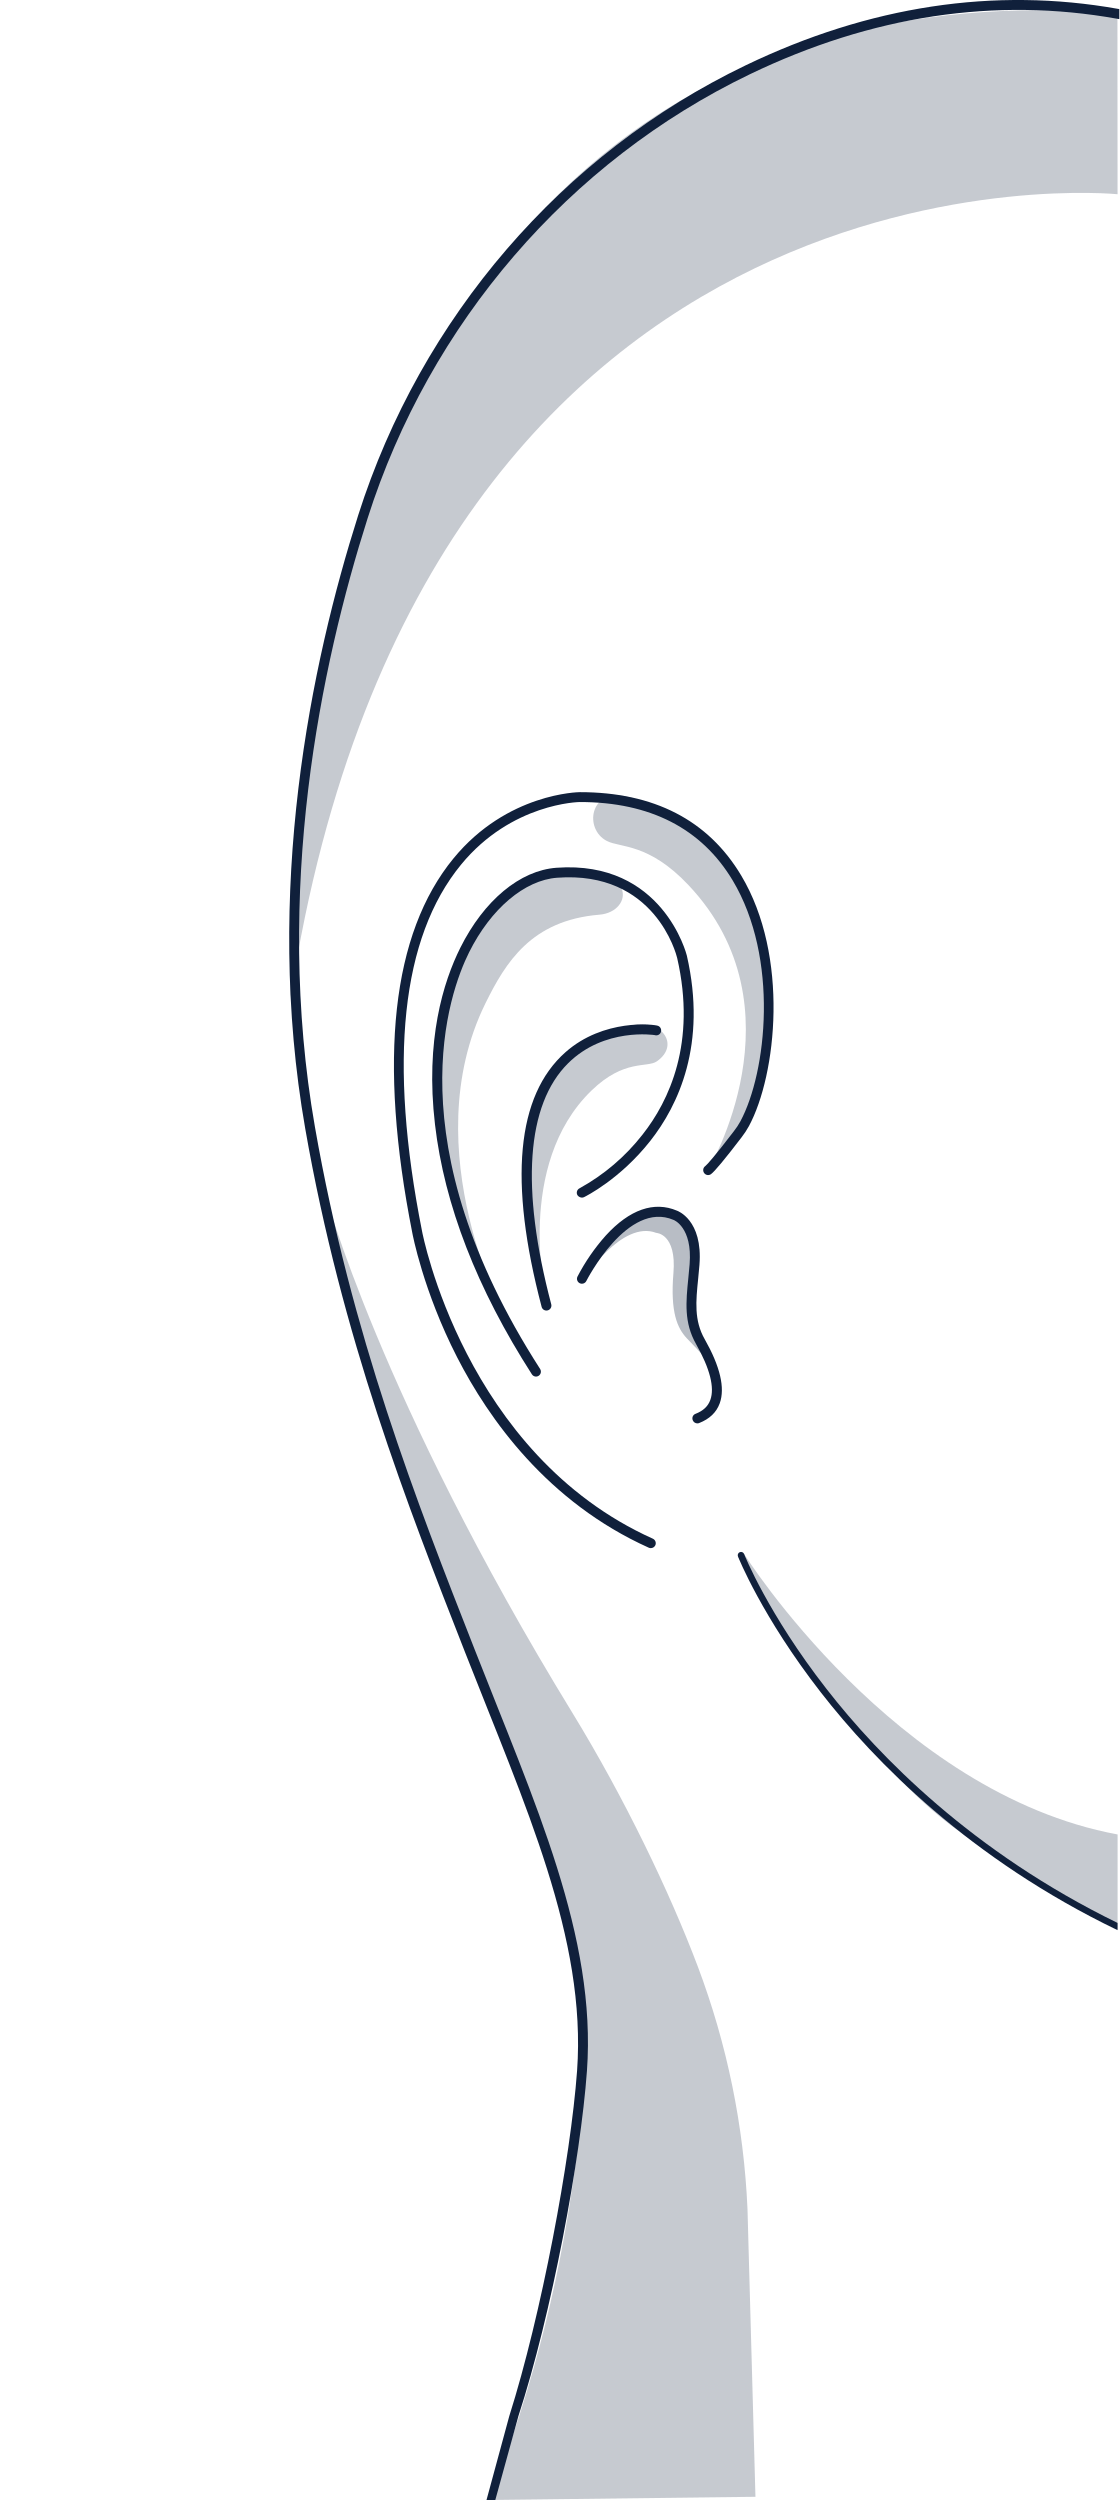
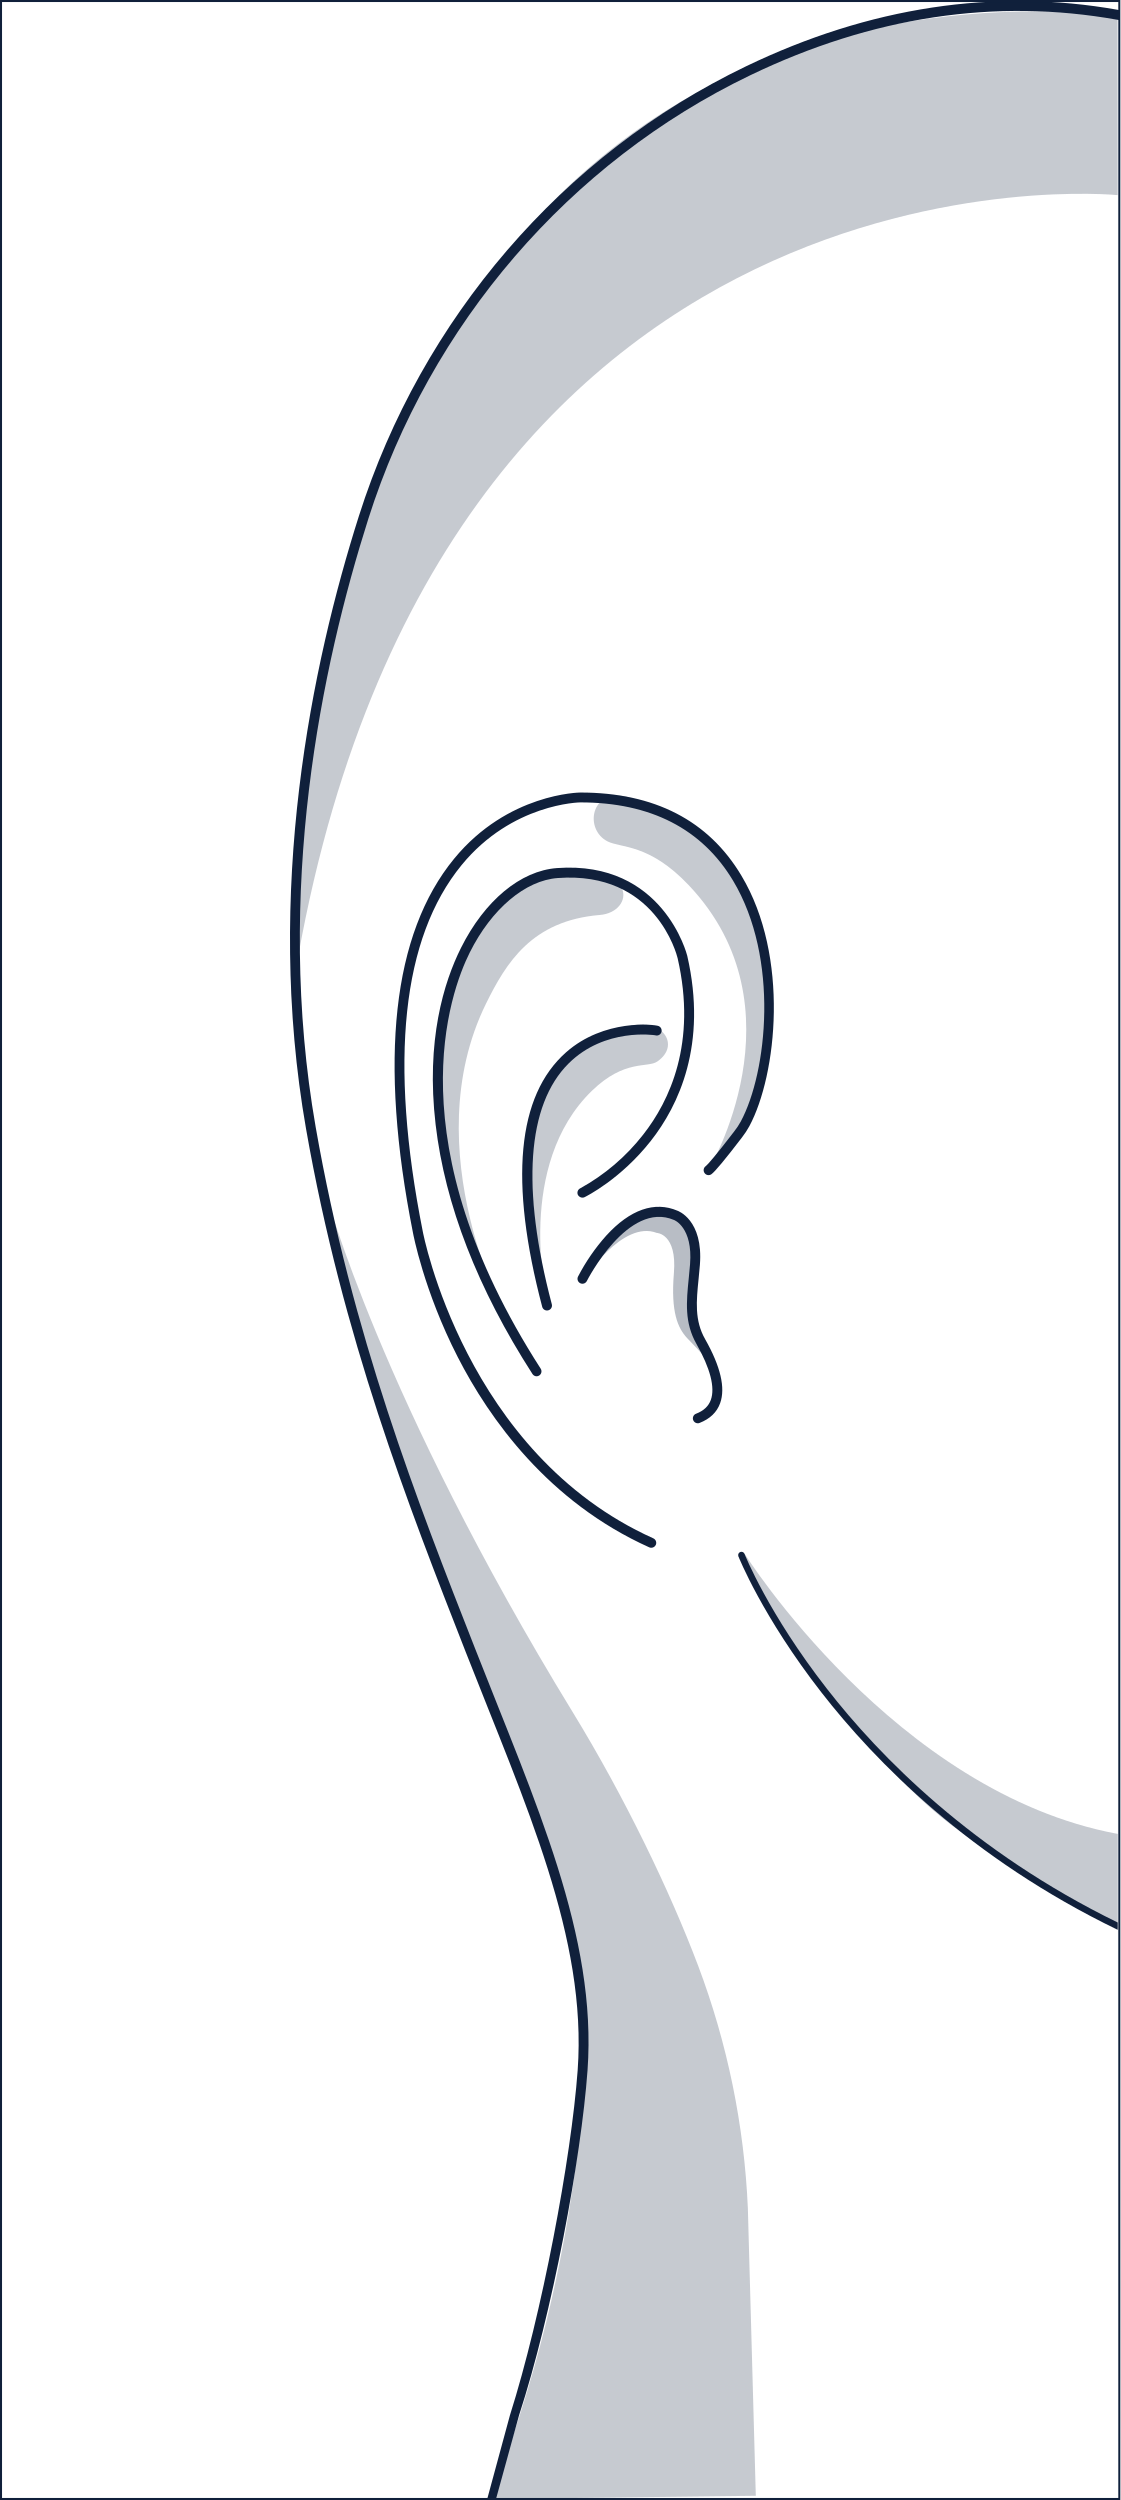
- <svg xmlns="http://www.w3.org/2000/svg" viewBox="0 0 549.7 1227.88">
+ <svg xmlns="http://www.w3.org/2000/svg" viewBox="0 0 550.7 1228.88">
  <defs>
-     <style>.cls-1,.cls-2,.cls-3{fill:#10203b;}.cls-1{opacity:0.3;}.cls-2{opacity:0.24;}.cls-4{fill:none;}</style>
+     <style>.cls-1,.cls-2,.cls-3{fill:#10203b;}.cls-1{opacity:0.3;}.cls-2{opacity:0.24;}.cls-4,.cls-5{fill:none;}.cls-5{stroke:#10203b;stroke-miterlimit:10;}</style>
  </defs>
  <g id="Layer_2" data-name="Layer 2">
    <g id="Ear">
-       <path class="cls-1" d="M207.92,671.87s-10.76-19.52-10.26-27.76,8-39.59-9.25-47.5c-13.37-6.13-37.92,11.12-43.71,31.56,0,0,18.75-29.1,35.58-22.64,0,0,10.06.31,8.44,19.73s2,27.09,6.47,31.94,11.41,11,12.12,16.43" transform="translate(142.04)" />
-       <path class="cls-2" d="M.69,489.48s-21-514,406.1-483.19l.06,89.1S66.91,61.13.69,489.48Z" transform="translate(142.04)" />
-       <path class="cls-3" d="M143,588.07a2.37,2.37,0,0,0,1.85-.11c.71-.35,17.68-8.76,32.52-27.63,13.71-17.42,27.94-47.35,17.93-91-.11-.47-11.83-46.93-64-43.13-17.94,1.31-35.61,16-47.24,39.27-8.36,16.75-17.31,45.39-12.45,86.83C76.22,591.78,92.24,633,119.2,675a2.44,2.44,0,0,0,2,1.12,2.34,2.34,0,0,0,1.31-.39,2.43,2.43,0,0,0,.73-3.35C51.66,561,78.46,487.55,88.37,467.7c10.69-21.42,27.28-35.44,43.25-36.6,48-3.57,58.51,37.65,58.93,39.41,9.55,41.65-3.93,70.16-17,86.74a101.17,101.17,0,0,1-30.94,26.38,2.43,2.43,0,0,0-1.11,3.25A2.67,2.67,0,0,0,143,588.07Z" transform="translate(142.04)" />
-       <path class="cls-3" d="M200.86,628.09c.23-2.2.45-4.47.63-6.79,1.78-22.36-11-26.65-11-26.66-11.24-4.82-23.33-.6-35,12.2A97.92,97.92,0,0,0,141.59,627a2.44,2.44,0,0,0,1.1,3.25,2.42,2.42,0,0,0,3.25-1.1c.2-.4,20.28-39.64,42.81-30,.1,0,9.36,3.56,7.92,21.75-.17,2.28-.4,4.51-.63,6.77-1.18,11.76-2.2,21.92,3.8,32.48,6.76,11.92,9.2,21.39,7,27.42-1.13,3.15-3.51,5.38-7.29,6.84a2.36,2.36,0,0,0-1.34,1.27,2.45,2.45,0,0,0,0,1.86,2.41,2.41,0,0,0,2.26,1.56,2.19,2.19,0,0,0,.88-.17c5.1-2,8.5-5.23,10.12-9.73,2.68-7.48.19-18.07-7.39-31.44C198.81,648.55,199.74,639.1,200.86,628.09Z" transform="translate(142.04)" />
-       <path class="cls-3" d="M142.73,389.07c-.36,0-35.65.37-62,32.49-30.33,36.92-37.14,98.83-20.26,184,.05.27,5.28,28.42,22,61.06,15.52,30.33,44.46,71.18,94.14,93.54a2.4,2.4,0,0,0,1,.21,2.45,2.45,0,0,0,2.22-1.42,2.45,2.45,0,0,0-1.23-3.22c-92.49-41.61-113.16-150-113.36-151.08C48.62,521,55.07,460.46,84.38,424.7c24.8-30.27,58-30.78,58.33-30.78,34.55,0,59.83,13,75.12,38.52,22.83,38.15,16.72,94.17,3.77,118.31a34.73,34.73,0,0,1-3.23,4.89c-8.83,11.52-13.06,16.4-14,17.08a2.38,2.38,0,0,0-1,1.58,2.44,2.44,0,0,0,.42,1.81,2.4,2.4,0,0,0,1.56,1,2.44,2.44,0,0,0,1.81-.42c1.75-1.26,6.81-7.34,15-18.06a41.43,41.43,0,0,0,3.65-5.56C239.34,527.94,245.72,469.64,222,430,205.77,402.82,179.1,389.07,142.73,389.07Z" transform="translate(142.04)" />
-       <path class="cls-2" d="M143.92,1031.5h0a694.52,694.52,0,0,1-37.58,174.73l-7.68,21.65L229,1226.3l-3.91-141.38a385.87,385.87,0,0,0-24.38-119c-13.79-36.59-36.18-83.08-61.63-124.67C44.22,686.37,17.55,585.78,17.55,585.78c-2.44,30.6,75,239.31,98.42,297.06C116,882.84,154,972,143.92,1031.5Z" transform="translate(142.04)" />
-       <path class="cls-3" d="M406.85,944.45c-71.1-34.73-117-81.56-143-115-28.75-36.89-40.3-65.89-40.42-66.19a1.62,1.62,0,0,0-2.1-.92,1.64,1.64,0,0,0-.92,2.1c.11.3,11.8,29.65,40.79,66.88C287.63,865.3,334.3,913,406.84,948v-3.59Z" transform="translate(142.04)" />
-       <path class="cls-2" d="M223.43,763.25S297.31,880.72,406.87,901v46.46A548.13,548.13,0,0,1,324.32,896c-52-39.61-103.9-131.57-103.9-131.57Z" transform="translate(142.04)" />
-       <path class="cls-2" d="M180.57,521.28c11.61-8.1,2.22-20.76-11.62-17.82-11.61,2.47-34,10.06-42.81,28.37-16.3,34.1,0,105.44,0,105.44s-15.44-65,22.29-101.61C164.58,520,175.79,524.62,180.57,521.28Z" transform="translate(142.04)" />
-       <path class="cls-2" d="M152.36,449.25c17-1.37,19.27-26.07-21.69-20.37-13.16,1.83-36.93,14.18-47.36,39.16C47.83,553,107,649,107,649S60.92,565,96.34,492.87C106.29,472.68,118.9,452,152.36,449.25Z" transform="translate(142.04)" />
-       <path class="cls-2" d="M156.05,413.06c-11.35-5.84-8.44-25.69,9.13-22,14.74,3.07,50.81,24.51,59,48.5,33.87,99.26-18.49,135.17-18.49,135.17s47.69-79.49-9.67-140.1C176.56,414,162.61,416.44,156.05,413.06Z" transform="translate(142.04)" />
-       <path class="cls-3" d="M179.52,508.39a2.39,2.39,0,0,0,3-1.39,2.43,2.43,0,0,0-1.34-3.15c-2.07-.83-26.8-3.58-45.47,12.93-24.08,21.28-28,63.36-11.73,125.08a2.42,2.42,0,0,0,3,1.73,2.44,2.44,0,0,0,1.72-3c-15.07-57.07-12.21-98,8.26-118.34C154.79,504.54,179.38,508.36,179.52,508.39Z" transform="translate(142.04)" />
-       <path class="cls-3" d="M407,4.34C346.34-6.45,284.81,2.9,224.14,32.11,134.08,75.47,64.74,156,33.89,253.06,10.73,326-12.6,437.39,7.87,554.3,25.83,656.93,58,739.09,86.39,811.56c29.48,75.29,59.7,140.48,55,205.57-3.15,43.1-17.6,120.07-33.32,169.62l-11.16,41.13h4.32l11.35-41.22c16.31-50.07,30.54-126.43,33.66-169.53,4.76-66-25.63-131.59-55.29-207.35C62.59,737.52,30.51,655.62,12.63,553.46c-20.28-116,2.88-226.57,25.89-298.93C69,158.74,137.39,79.25,226.24,36.48c59.93-28.84,120.65-38,180.47-27.26l1,.18V4.47Z" transform="translate(142.04)" />
-       <line class="cls-4" y1="444.02" y2="551.05" />
+       <path class="cls-1" d="M350.46,672.37s-10.76-19.52-10.26-27.76,8-39.59-9.25-47.5C317.58,591,293,608.23,287.24,628.67c0,0,18.75-29.1,35.58-22.64,0,0,10.05.31,8.44,19.73s2,27.09,6.46,31.94,11.42,11,12.13,16.43" />
+       <path class="cls-2" d="M143.23,490s-21-514,406.1-483.19l.06,89.1S209.44,61.63,143.23,490Z" />
+       <path class="cls-3" d="M285.52,588.57a2.37,2.37,0,0,0,1.85-.11c.71-.35,17.68-8.76,32.52-27.63,13.71-17.42,27.94-47.35,17.93-91-.11-.47-11.83-46.93-64-43.13-17.95,1.31-35.62,16-47.24,39.27-8.36,16.75-17.31,45.39-12.45,86.83,4.63,39.43,20.65,80.68,47.61,122.6a2.44,2.44,0,0,0,2,1.12,2.34,2.34,0,0,0,1.31-.39,2.43,2.43,0,0,0,.73-3.35C194.2,561.51,221,488.05,230.91,468.2c10.69-21.42,27.28-35.44,43.25-36.6,48-3.57,58.5,37.65,58.93,39.41,9.55,41.65-3.93,70.16-16.95,86.74a101.17,101.17,0,0,1-30.94,26.38,2.44,2.44,0,0,0-1.12,3.25A2.72,2.72,0,0,0,285.52,588.57Z" />
+       <path class="cls-3" d="M343.4,628.59c.23-2.2.45-4.47.63-6.79,1.78-22.36-11-26.65-11-26.66-11.23-4.82-23.32-.6-35,12.2a97.92,97.92,0,0,0-13.91,20.18,2.44,2.44,0,0,0,1.1,3.25,2.42,2.42,0,0,0,3.25-1.1c.2-.4,20.27-39.64,42.81-30,.1,0,9.36,3.56,7.92,21.75-.18,2.28-.4,4.51-.63,6.77-1.18,11.76-2.2,21.92,3.8,32.48,6.76,11.92,9.2,21.39,7.05,27.42-1.13,3.15-3.51,5.38-7.29,6.84a2.33,2.33,0,0,0-1.34,1.27,2.45,2.45,0,0,0-.05,1.86,2.41,2.41,0,0,0,2.26,1.56,2.11,2.11,0,0,0,.87-.17c5.11-2,8.51-5.23,10.12-9.73,2.69-7.48.2-18.07-7.38-31.44C341.35,649.05,342.28,639.6,343.4,628.59Z" />
+       <path class="cls-3" d="M285.26,389.57c-.35,0-35.64.37-62,32.49C192.91,459,186.1,520.89,203,606c.05.27,5.28,28.42,22,61.06,15.52,30.33,44.46,71.18,94.14,93.54a2.4,2.4,0,0,0,1,.21,2.45,2.45,0,0,0,2.22-1.42,2.45,2.45,0,0,0-1.23-3.22c-92.49-41.61-113.17-150-113.36-151.08C191.16,521.48,197.61,461,226.92,425.2c24.8-30.27,58-30.78,58.33-30.78,34.55,0,59.83,13,75.12,38.52,22.83,38.15,16.72,94.17,3.77,118.31a34.73,34.73,0,0,1-3.23,4.89c-8.83,11.52-13.06,16.4-14,17.08a2.38,2.38,0,0,0-1,1.58,2.44,2.44,0,0,0,.42,1.81,2.4,2.4,0,0,0,1.56,1,2.44,2.44,0,0,0,1.81-.42c1.75-1.26,6.81-7.34,15-18.06a41.43,41.43,0,0,0,3.65-5.56c13.49-25.12,19.87-83.42-3.88-123.09C348.31,403.32,321.64,389.57,285.26,389.57Z" />
+       <path class="cls-2" d="M286.46,1032h0a694.52,694.52,0,0,1-37.58,174.73l-7.68,21.65,130.32-1.58-3.91-141.38a385.87,385.87,0,0,0-24.38-119c-13.79-36.59-36.18-83.08-61.63-124.67-94.84-154.9-121.51-255.49-121.51-255.49-2.44,30.6,75,239.31,98.42,297.06C258.51,883.34,296.55,972.51,286.46,1032Z" />
+       <path class="cls-3" d="M549.39,945c-71.1-34.73-117-81.56-143-115-28.75-36.89-40.31-65.89-40.42-66.19a1.62,1.62,0,0,0-2.1-.92,1.64,1.64,0,0,0-.92,2.1c.11.3,11.8,29.65,40.79,66.88,26.44,34,73.12,81.65,145.66,116.73V945Z" />
+       <path class="cls-2" d="M366,763.75s73.88,117.47,183.44,137.71v46.46a548.13,548.13,0,0,1-82.55-51.42C414.9,856.89,363,764.93,363,764.93Z" />
+       <path class="cls-2" d="M323.11,521.78c11.61-8.1,2.22-20.76-11.62-17.82-11.61,2.47-34.05,10.06-42.81,28.37-16.3,34.1,0,105.44,0,105.44s-15.44-65,22.29-101.61C307.12,520.5,318.33,525.12,323.11,521.78Z" />
+       <path class="cls-2" d="M294.9,449.75c17-1.37,19.27-26.07-21.7-20.37-13.15,1.83-36.92,14.18-47.35,39.16-35.48,85,23.69,180.92,23.69,180.92s-46.08-84-10.66-156.09C248.83,473.18,261.44,452.49,294.9,449.75Z" />
+       <path class="cls-2" d="M298.59,413.56c-11.35-5.84-8.44-25.69,9.13-22,14.74,3.07,50.81,24.51,59,48.5,33.87,99.26-18.49,135.17-18.49,135.17s47.69-79.49-9.67-140.1C319.1,414.53,305.15,416.94,298.59,413.56Z" />
+       <path class="cls-3" d="M322.06,508.89a2.39,2.39,0,0,0,3-1.39,2.43,2.43,0,0,0-1.34-3.15c-2.07-.83-26.8-3.58-45.48,12.93-24.07,21.28-28,63.36-11.72,125.08a2.42,2.42,0,0,0,3,1.73,2.44,2.44,0,0,0,1.72-3c-15.07-57.07-12.21-98,8.26-118.34C297.33,505,321.91,508.86,322.06,508.89Z" />
+       <path class="cls-3" d="M549.54,4.84C488.88-5.95,427.35,3.4,366.68,32.61c-90.06,43.36-159.4,123.88-190.25,221-23.16,72.89-46.49,184.33-26,301.24,18,102.63,50.14,184.79,78.52,257.26,29.49,75.29,59.71,140.48,55,205.57-3.14,43.1-17.6,120.07-33.31,169.62l-11.16,41.13h4.32l11.35-41.22c16.31-50.07,30.54-126.43,33.65-169.53,4.77-66-25.62-131.59-55.28-207.35C205.13,738,173.05,656.12,155.17,554,134.88,438,158.05,327.39,181.06,255,211.5,159.24,279.93,79.75,368.78,37,428.71,8.14,489.43-1,549.25,9.72l1,.18V5Z" />
+       <line class="cls-4" x1="0.5" y1="444.52" x2="0.5" y2="551.55" />
+       <rect class="cls-5" x="0.5" y="0.5" width="549.7" height="1227.88" />
    </g>
  </g>
</svg>
